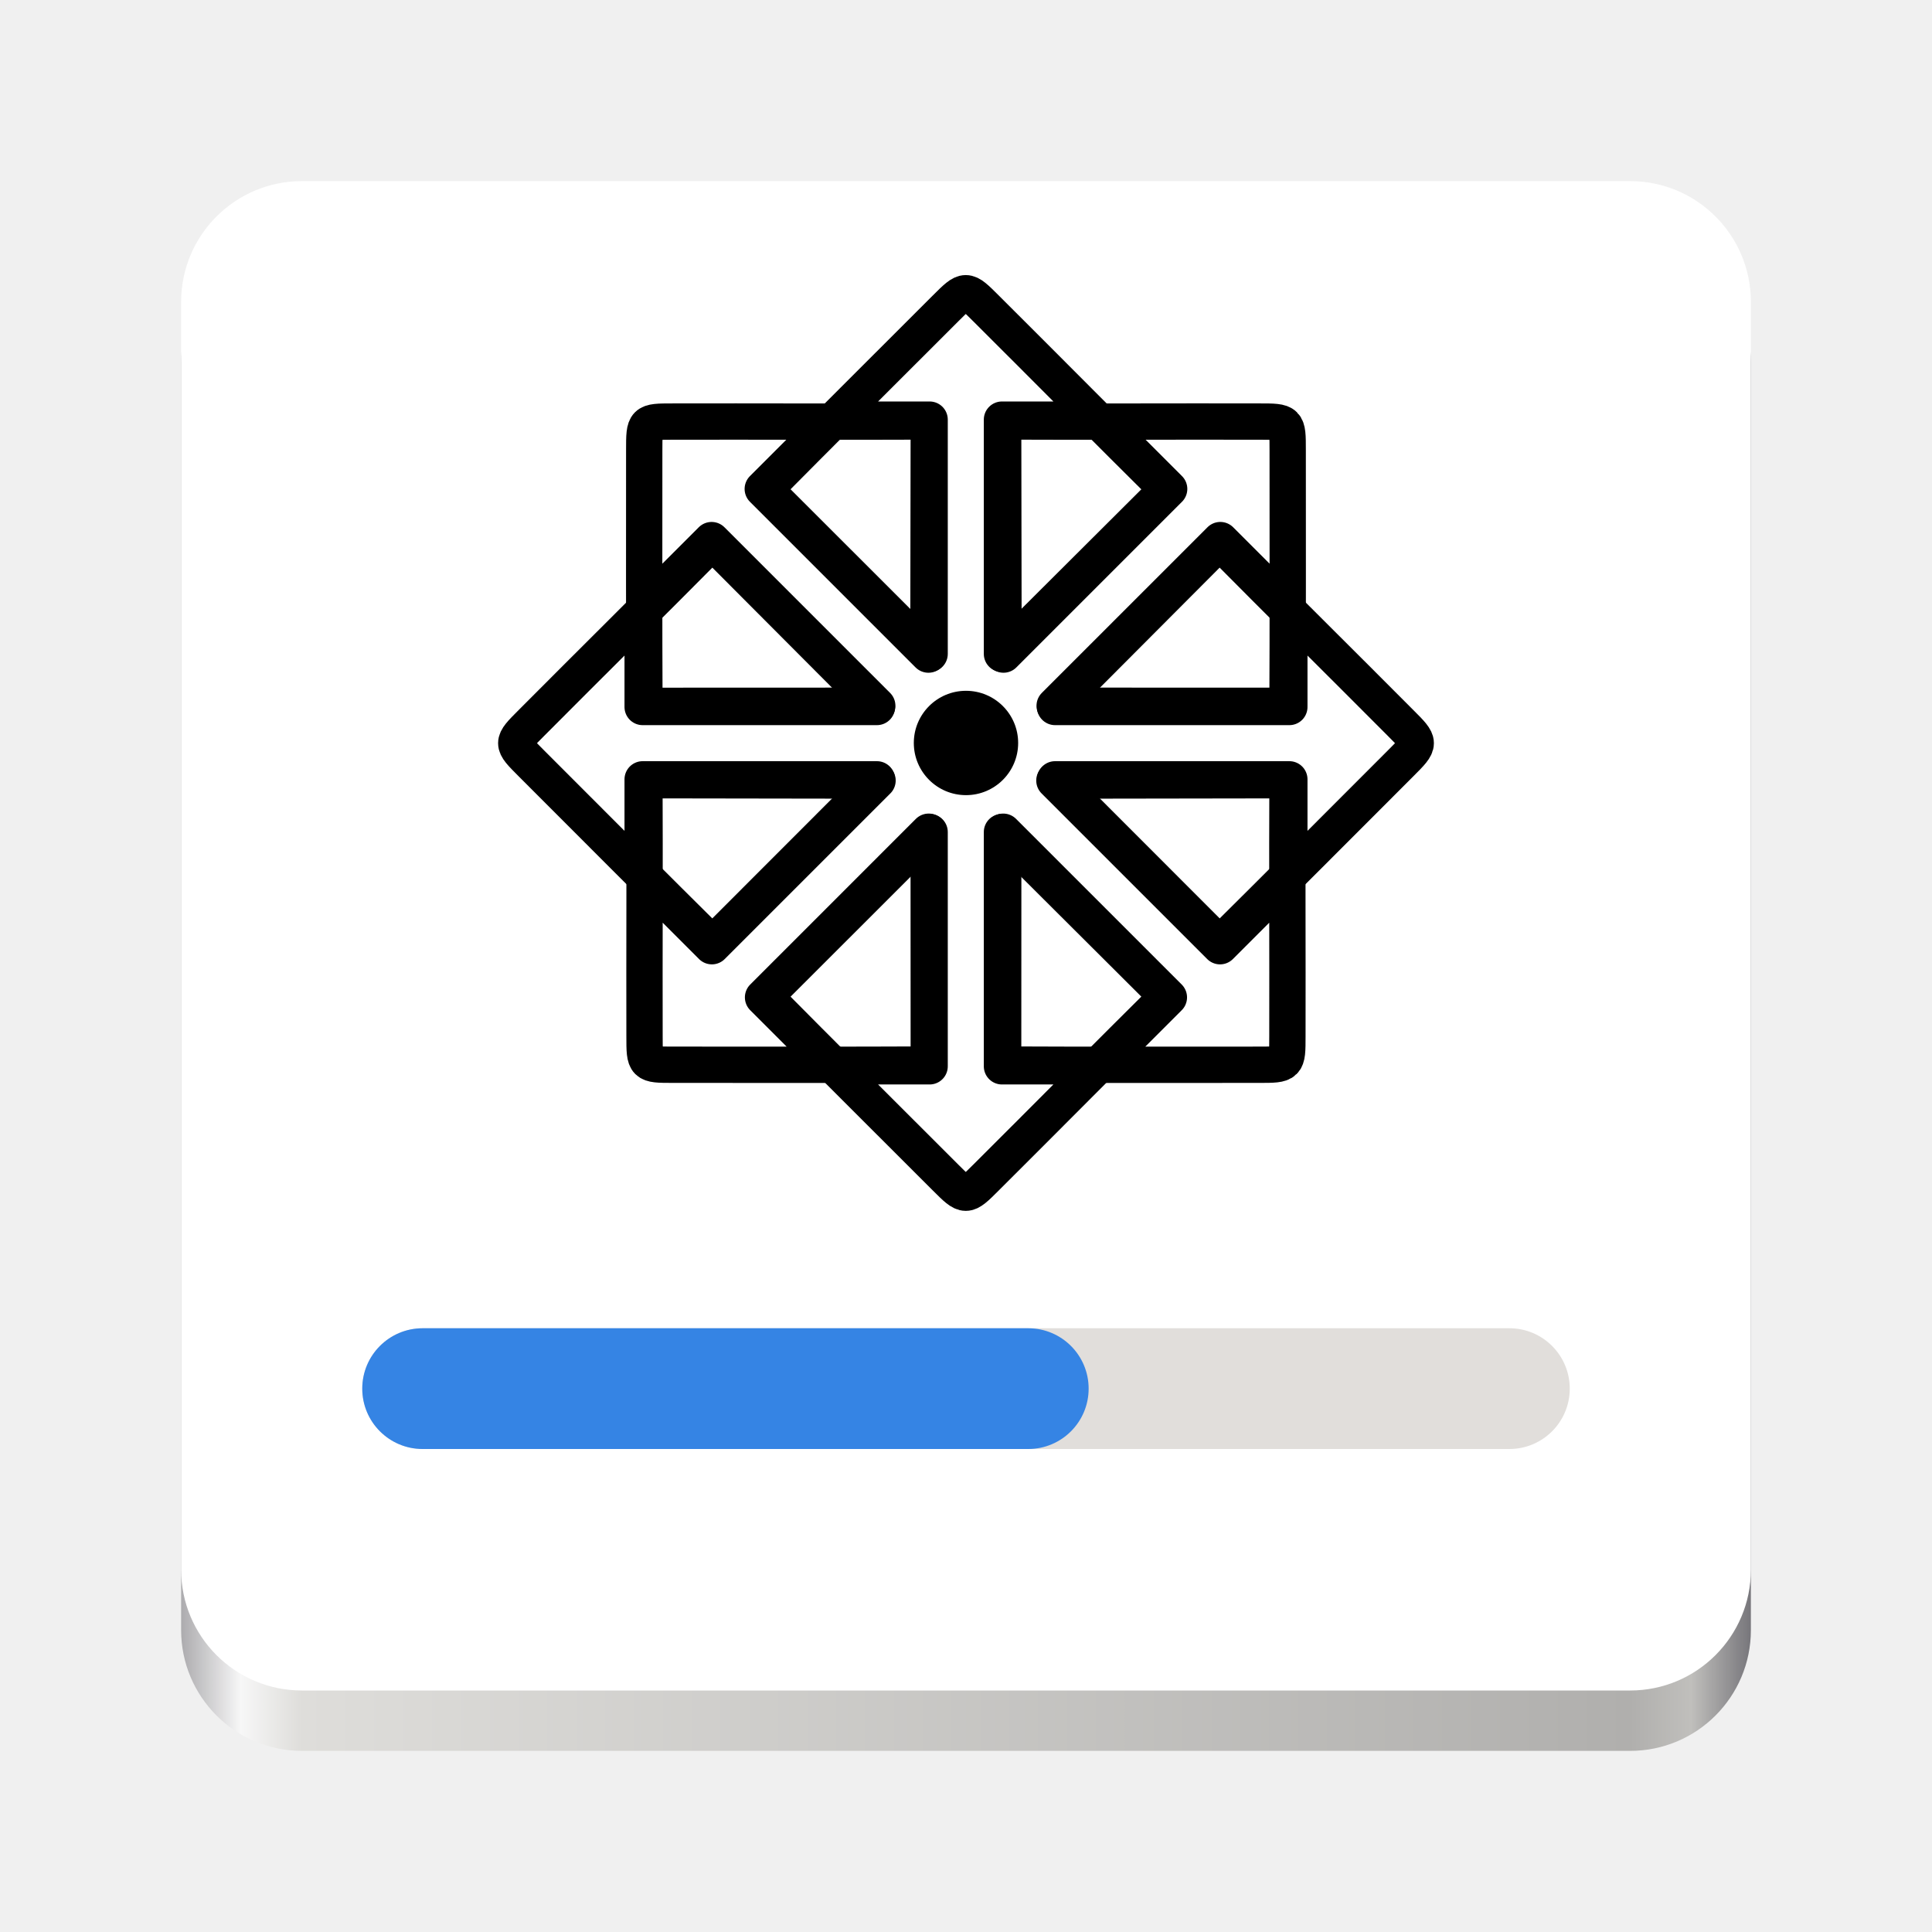
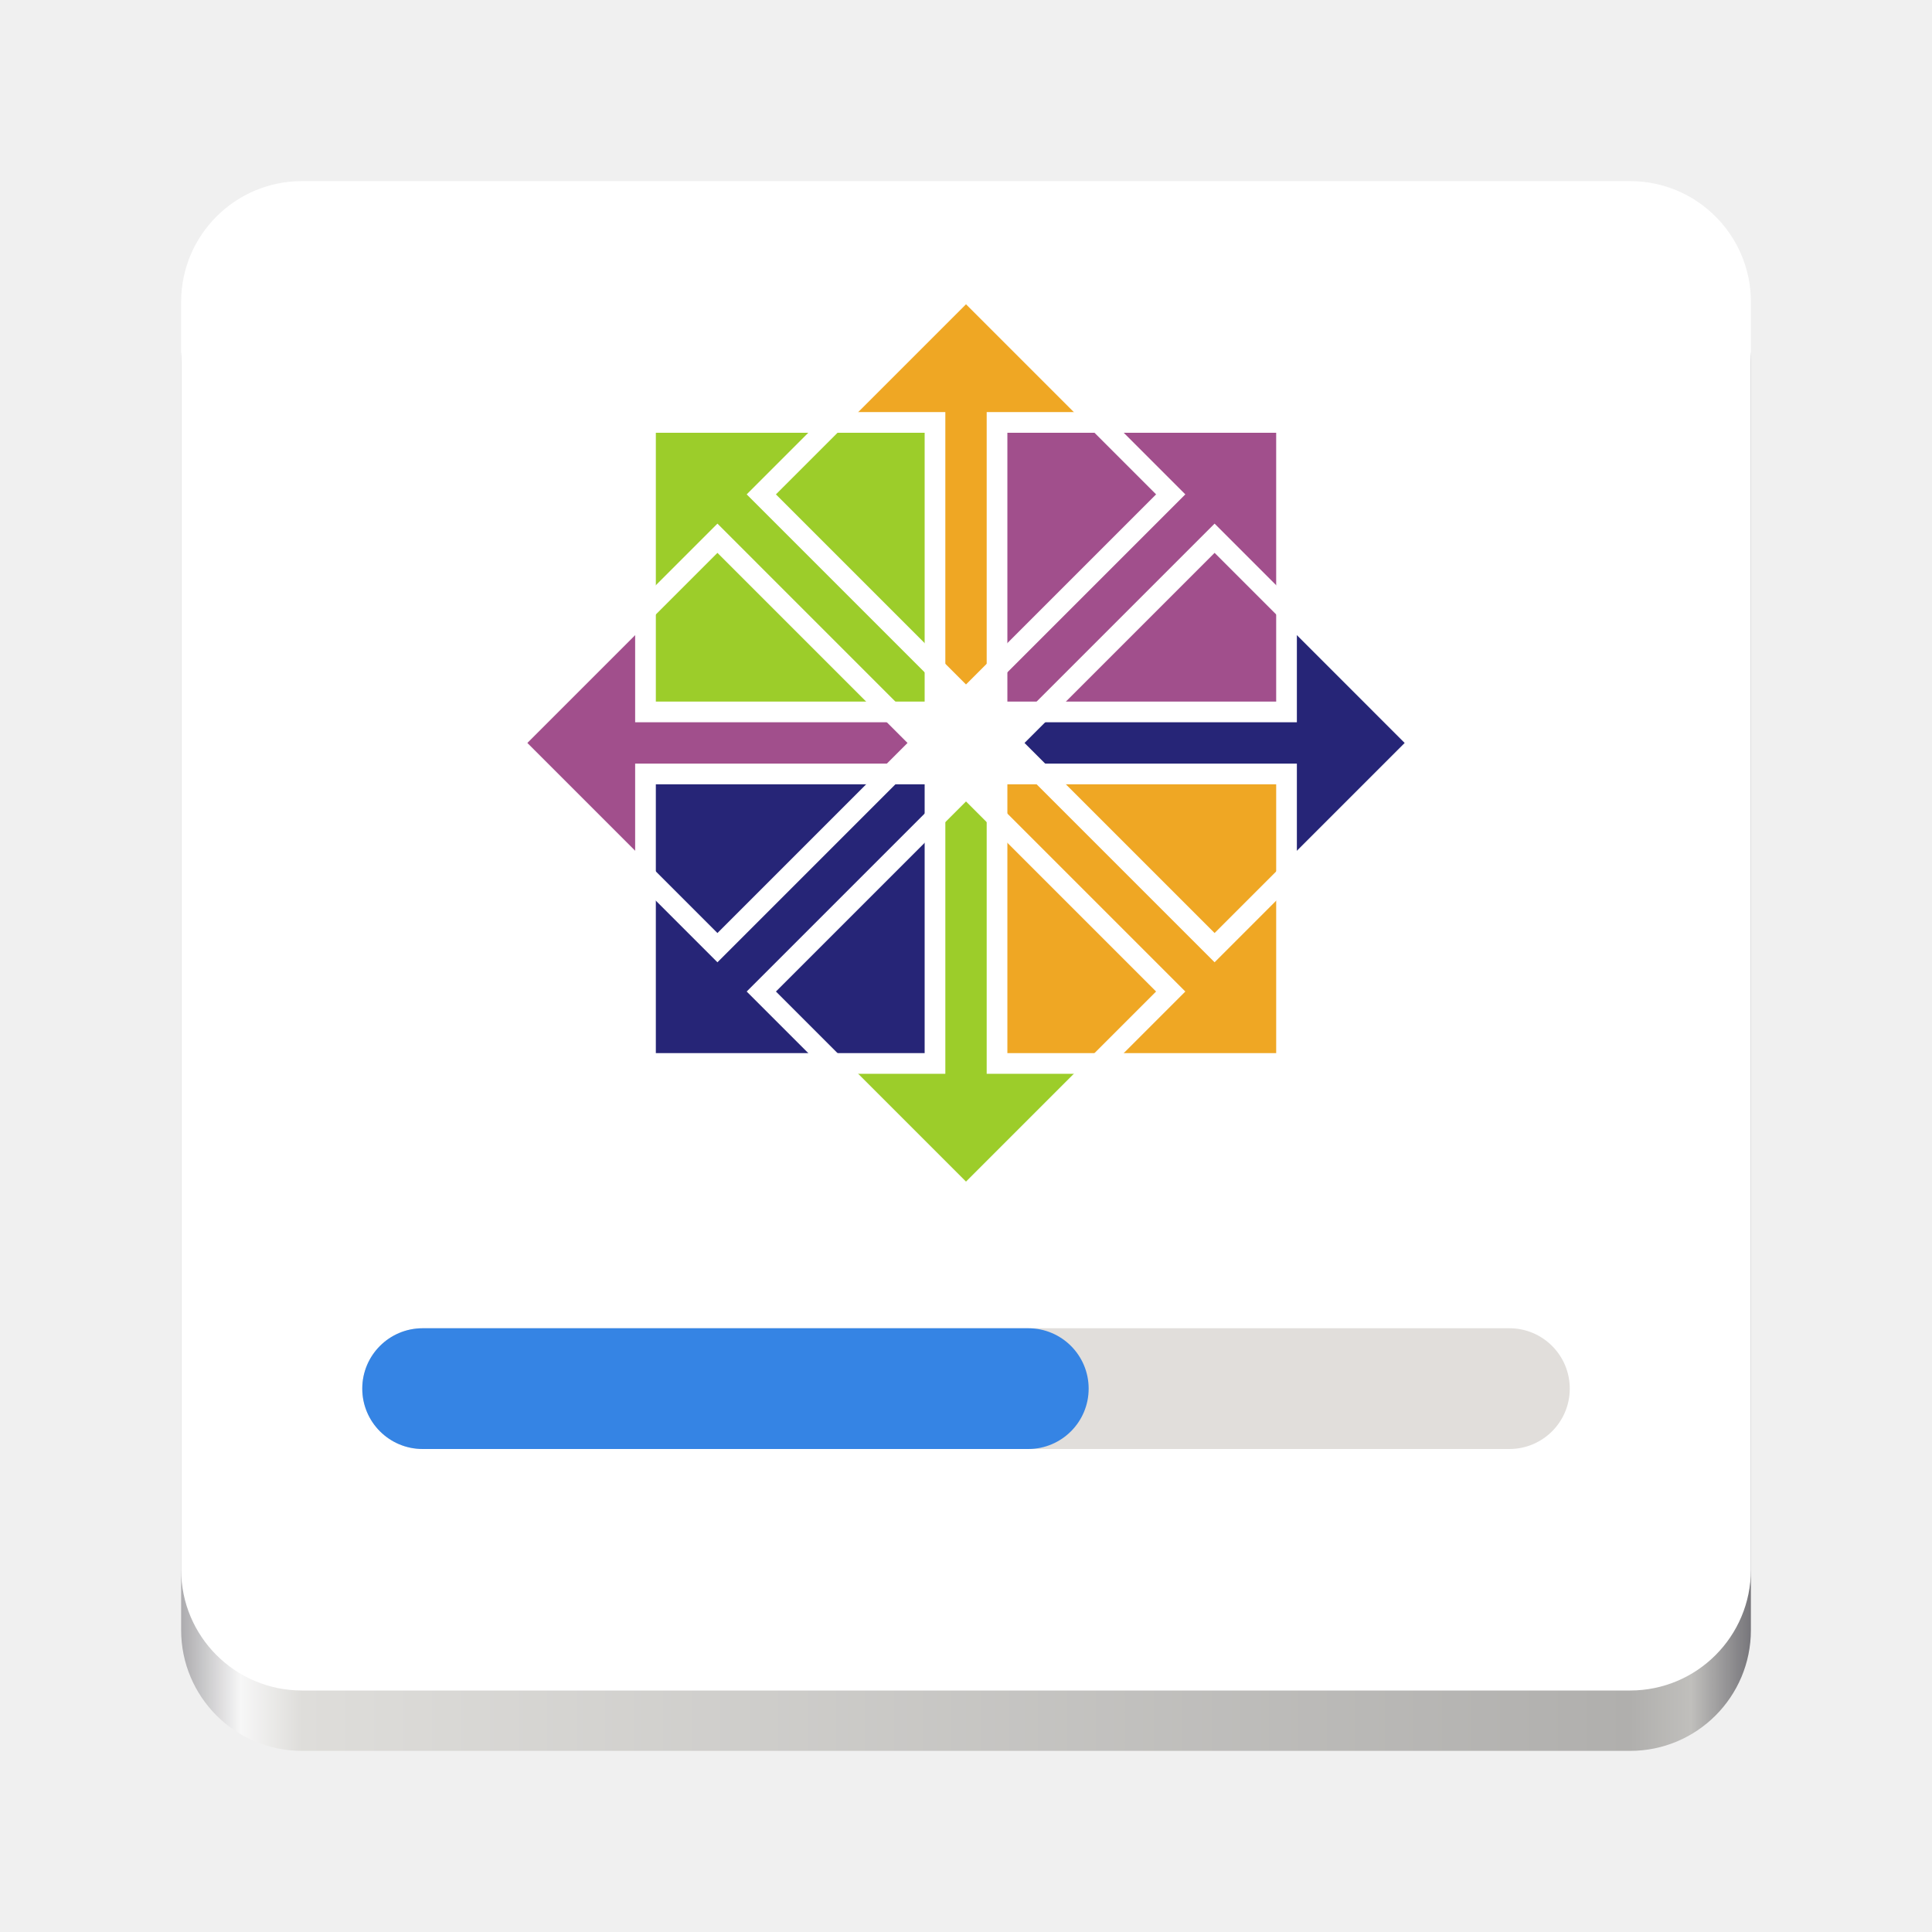
- <svg xmlns="http://www.w3.org/2000/svg" xmlns:xlink="http://www.w3.org/1999/xlink" width="132.292mm" height="132.292mm" viewBox="0 0 132.292 132.292" version="1.1" id="svg3723">
-   <defs id="defs3720">
-     <linearGradient xlink:href="#a" id="b" gradientUnits="userSpaceOnUse" gradientTransform="matrix(0.23214,0,0,0.32895,-8.567,435.827)" x1="88.596" y1="-449.394" x2="536.596" y2="-449.394" />
+ <svg xmlns="http://www.w3.org/2000/svg" xmlns:xlink="http://www.w3.org/1999/xlink" width="84.667mm" height="84.667mm" viewBox="0 0 84.667 84.667" version="1.1" id="svg11658">
+   <defs id="defs11655">
+     <linearGradient xlink:href="#a" id="linearGradient13895" gradientUnits="userSpaceOnUse" gradientTransform="matrix(0.23214,0,0,0.32895,-8.567,435.827)" x1="88.596" y1="-449.394" x2="536.596" y2="-449.394" />
    <linearGradient id="a">
      <stop offset="0" stop-color="#acabae" id="stop3" />
      <stop offset=".038" stop-color="#f7f7f7" id="stop5" />
      <stop offset=".077" stop-color="#deddda" id="stop7" />
      <stop offset=".923" stop-color="#b0afad" id="stop9" />
      <stop offset=".962" stop-color="#c0bfbc" id="stop11" />
      <stop offset="1" stop-color="#77767b" id="stop13" />
    </linearGradient>
  </defs>
-   <g id="layer1" transform="translate(-222.3491,45.05307)">
-     <g id="v2_anaconda" transform="matrix(3.90625,0,0,3.90625,-2393.735,-3667.921)">
-       <rect style="opacity:0;fill:#0000ff;fill-rule:evenodd;stroke-width:0.265" id="rect2749" width="33.867" height="33.867" x="669.717" y="927.454" />
-       <g id="g2703" transform="translate(-349.0943,-300.7341)">
-         <g transform="matrix(0.2645833,0,0,0.2645833,1018.812,1182.68)" id="g36">
-           <rect ry="8" rx="8" y="188" x="12" height="100" width="104" style="fill:url(#b);marker:none" fill="url(#b)" id="rect18" />
-           <rect style="marker:none" width="104" height="100" x="12" y="184" rx="8" ry="8" fill="#ffffff" id="rect20" />
-           <g transform="translate(-104,-365.5)" color="#000000" id="g26">
-             <rect ry="4" rx="4" y="625.5" x="128" height="8" width="80" style="marker:none" overflow="visible" fill="#e1dedb" id="rect22" />
-             <rect ry="4" rx="4" y="625.5" x="128" height="8" width="48.125" style="marker:none" overflow="visible" fill="#3584e4" id="rect24" />
+   <g id="layer1" transform="translate(-31.49329,-26.73039)">
+     <g id="v1_anaconda" transform="matrix(2.5,0,0,2.5,-1642.8,-2291.905)">
+       <rect style="opacity:0;fill:#0000ff;fill-rule:evenodd;stroke-width:0.265" id="rect13841" width="33.867" height="33.867" x="669.717" y="927.454" />
+       <g id="g13889" transform="translate(-349.0943,-300.7341)">
+         <g transform="matrix(0.2645833,0,0,0.2645833,1018.812,1182.68)" id="g13853">
+           <rect ry="8" rx="8" y="188" x="12" height="100" width="104" style="fill:url(#linearGradient13895);marker:none" fill="url(#b)" id="rect13843" />
+           <rect style="marker:none" width="104" height="100" x="12" y="184" rx="8" ry="8" fill="#ffffff" id="rect13845" />
+           <g transform="translate(-104,-365.5)" color="#000000" id="g13851">
+             <rect ry="4" rx="4" y="625.5" x="128" height="8" width="80" style="marker:none" overflow="visible" fill="#e1dedb" id="rect13847" />
+             <rect ry="4" rx="4" y="625.5" x="128" height="8" width="48.125" style="marker:none" overflow="visible" fill="#3584e4" id="rect13849" />
          </g>
        </g>
-         <g id="use144123-3" transform="matrix(0.3436907,0,0,0.3436907,408.1046,1550.81)">
-           <circle style="fill:#000000;stroke:none;stroke-width:0.265;stroke-linejoin:round;stroke-miterlimit:4;stroke-dasharray:0.796, 0.796;stroke-dashoffset:0" id="use6742" cx="1826.178" cy="-900.804" r="2.661" />
-           <g id="g6748">
-             <g id="use6744" transform="translate(185.0636,-0.00307)">
-               <g id="g6776" transform="translate(644.6106,-986.4434)">
-                 <path d="m 998.339,81.099 v -11.948 h 4.752 m -13.087,0 h 4.645 v 11.948 m 0,0 -8.4,-8.394 c 2.806,-2.835 6.2,-6.214 9.216,-9.23 1.028,-1.028 1.029,-1.028 2.057,0 3.002,2.987 6.228,6.25 9.237,9.23 l -8.42,8.394" style="fill:none;fill-opacity:1;stroke:#000000;stroke-width:1.852;stroke-linecap:round;stroke-linejoin:round;stroke-miterlimit:4;stroke-dasharray:none;stroke-dashoffset:0;stroke-opacity:1;paint-order:fill markers stroke" id="use6772" />
-                 <path d="m 998.339,90.186 v 11.948 h 4.752 m -13.087,0 h 4.645 v -11.948 m 0,0 -8.4,8.394 c 2.806,2.835 6.2,6.214 9.216,9.23 1.028,1.028 1.029,1.028 2.057,0 3.002,-2.987 6.228,-6.25 9.237,-9.23 l -8.42,-8.394" style="fill:none;fill-opacity:1;stroke:#000000;stroke-width:1.852;stroke-linecap:round;stroke-linejoin:round;stroke-miterlimit:4;stroke-dasharray:none;stroke-dashoffset:0;stroke-opacity:1;paint-order:fill markers stroke" id="use6774" />
-               </g>
-               <g id="use6778" transform="rotate(-90,825.5876,-729.8848)">
-                 <path d="m 998.339,81.099 v -11.948 h 4.752 m -13.087,0 h 4.645 v 11.948 m 0,0 -8.4,-8.394 c 2.806,-2.835 6.2,-6.214 9.216,-9.23 1.028,-1.028 1.029,-1.028 2.057,0 3.002,2.987 6.228,6.25 9.237,9.23 l -8.42,8.394" style="fill:none;fill-opacity:1;stroke:#000000;stroke-width:1.852;stroke-linecap:round;stroke-linejoin:round;stroke-miterlimit:4;stroke-dasharray:none;stroke-dashoffset:0;stroke-opacity:1;paint-order:fill markers stroke" id="use6794" />
-                 <path d="m 998.339,90.186 v 11.948 h 4.752 m -13.087,0 h 4.645 v -11.948 m 0,0 -8.4,8.394 c 2.806,2.835 6.2,6.214 9.216,9.23 1.028,1.028 1.029,1.028 2.057,0 3.002,-2.987 6.228,-6.25 9.237,-9.23 l -8.42,-8.394" style="fill:none;fill-opacity:1;stroke:#000000;stroke-width:1.852;stroke-linecap:round;stroke-linejoin:round;stroke-miterlimit:4;stroke-dasharray:none;stroke-dashoffset:0;stroke-opacity:1;paint-order:fill markers stroke" id="use6796" />
-               </g>
-             </g>
-             <g id="use6746" transform="rotate(-45,1733.645,-1124.191)">
-               <g id="g6766" transform="translate(644.6106,-986.4434)">
-                 <path d="m 998.339,81.099 v -11.948 h 4.752 m -13.087,0 h 4.645 v 11.948 m 0,0 -8.4,-8.394 c 2.806,-2.835 6.2,-6.214 9.216,-9.23 1.028,-1.028 1.029,-1.028 2.057,0 3.002,2.987 6.228,6.25 9.237,9.23 l -8.42,8.394" style="fill:none;fill-opacity:1;stroke:#000000;stroke-width:1.852;stroke-linecap:round;stroke-linejoin:round;stroke-miterlimit:4;stroke-dasharray:none;stroke-dashoffset:0;stroke-opacity:1;paint-order:fill markers stroke" id="use6762" />
-                 <path d="m 998.339,90.186 v 11.948 h 4.752 m -13.087,0 h 4.645 v -11.948 m 0,0 -8.4,8.394 c 2.806,2.835 6.2,6.214 9.216,9.23 1.028,1.028 1.029,1.028 2.057,0 3.002,-2.987 6.228,-6.25 9.237,-9.23 l -8.42,-8.394" style="fill:none;fill-opacity:1;stroke:#000000;stroke-width:1.852;stroke-linecap:round;stroke-linejoin:round;stroke-miterlimit:4;stroke-dasharray:none;stroke-dashoffset:0;stroke-opacity:1;paint-order:fill markers stroke" id="use6764" />
-               </g>
-               <g id="use6768" transform="rotate(-90,825.5876,-729.8848)">
-                 <path d="m 998.339,81.099 v -11.948 h 4.752 m -13.087,0 h 4.645 v 11.948 m 0,0 -8.4,-8.394 c 2.806,-2.835 6.2,-6.214 9.216,-9.23 1.028,-1.028 1.029,-1.028 2.057,0 3.002,2.987 6.228,6.25 9.237,9.23 l -8.42,8.394" style="fill:none;fill-opacity:1;stroke:#000000;stroke-width:1.852;stroke-linecap:round;stroke-linejoin:round;stroke-miterlimit:4;stroke-dasharray:none;stroke-dashoffset:0;stroke-opacity:1;paint-order:fill markers stroke" id="use6788" />
-                 <path d="m 998.339,90.186 v 11.948 h 4.752 m -13.087,0 h 4.645 v -11.948 m 0,0 -8.4,8.394 c 2.806,2.835 6.2,6.214 9.216,9.23 1.028,1.028 1.029,1.028 2.057,0 3.002,-2.987 6.228,-6.25 9.237,-9.23 l -8.42,-8.394" style="fill:none;fill-opacity:1;stroke:#000000;stroke-width:1.852;stroke-linecap:round;stroke-linejoin:round;stroke-miterlimit:4;stroke-dasharray:none;stroke-dashoffset:0;stroke-opacity:1;paint-order:fill markers stroke" id="use6790" />
-               </g>
-             </g>
-           </g>
+         <g id="centos-classic-symbol-white-3" transform="matrix(0.1781604,0,0,0.1781604,1028.015,1340.764)">
+           <path d="m 36.136,-562.142 3.331,3.311 -3.331,3.311 H 12.694 v 11.033 l -14.296,-14.344 14.296,-14.102 v 10.791 z" id="path10664-0" style="display:inline;overflow:visible;visibility:visible;fill:#a14f8c;fill-opacity:1;fill-rule:evenodd;stroke:none;stroke-width:17.791;marker:none" />
+           <path d="m 46.752,-566.033 -3.311,3.331 -3.311,-3.331 v -23.443 H 29.097 l 14.344,-14.297 14.102,14.297 H 46.752 Z" id="path10666-7" style="display:inline;overflow:visible;visibility:visible;fill:#efa724;fill-opacity:1;fill-rule:evenodd;stroke:none;stroke-width:17.791;marker:none" />
+           <path d="m 50.643,-555.417 -3.331,-3.311 3.331,-3.311 h 23.443 v -11.033 l 14.296,14.344 -14.296,14.102 v -10.791 z" id="path10668-8" style="display:inline;overflow:visible;visibility:visible;fill:#262577;fill-opacity:1;fill-rule:evenodd;stroke:none;stroke-width:17.791;marker:none" />
+           <path d="m 40.027,-551.526 3.311,-3.331 3.311,3.331 v 23.443 h 11.033 l -14.344,14.297 -14.102,-14.297 h 10.791 z" id="path10670-6" style="display:inline;overflow:visible;visibility:visible;fill:#9ccd2a;fill-opacity:1;fill-rule:evenodd;stroke:none;stroke-width:17.791;marker:none" />
+           <path d="m 11.853,-590.316 h 28.484 v 28.484 H 11.853 Z" id="path10672-8" style="fill:#9ccd2a;fill-opacity:1;stroke:#ffffff;stroke-width:2.035;stroke-linecap:butt;stroke-linejoin:miter;stroke-miterlimit:4;stroke-dashoffset:0;stroke-opacity:1" />
+           <path d="m 46.441,-590.316 h 28.484 v 28.484 H 46.441 Z" id="path10674-8" style="fill:#a14f8c;fill-opacity:1;stroke:#ffffff;stroke-width:2.035;stroke-linecap:butt;stroke-linejoin:miter;stroke-miterlimit:4;stroke-dashoffset:0;stroke-opacity:1" />
+           <path d="m 46.441,-555.728 h 28.484 v 28.484 H 46.441 Z" id="path10676-4" style="fill:#efa724;fill-opacity:1;stroke:#ffffff;stroke-width:2.035;stroke-linecap:butt;stroke-linejoin:miter;stroke-miterlimit:4;stroke-dashoffset:0;stroke-opacity:1" />
+           <path d="m 11.853,-555.728 h 28.484 v 28.484 H 11.853 Z" id="path10678-3" style="fill:#262577;fill-opacity:1;stroke:#ffffff;stroke-width:2.035;stroke-linecap:butt;stroke-linejoin:miter;stroke-miterlimit:4;stroke-dashoffset:0;stroke-opacity:1" />
+           <path d="m -1.209,-558.779 20.141,-20.141 20.141,20.142 -20.141,20.141 z" id="path10680-1" style="fill:none;stroke:#ffffff;stroke-width:2.035;stroke-linecap:butt;stroke-linejoin:miter;stroke-miterlimit:4;stroke-dashoffset:0;stroke-opacity:1" />
+           <path d="m 23.248,-583.237 20.141,-20.142 20.141,20.142 -20.141,20.141 z" id="path10682-4" style="fill:none;stroke:#ffffff;stroke-width:2.034;stroke-linecap:butt;stroke-linejoin:miter;stroke-miterlimit:4;stroke-dasharray:none;stroke-dashoffset:0;stroke-opacity:1" />
+           <path d="m 47.706,-558.779 20.141,-20.142 20.141,20.142 -20.141,20.141 z" id="path10684-9" style="fill:none;stroke:#ffffff;stroke-width:2.035;stroke-linecap:butt;stroke-linejoin:miter;stroke-miterlimit:4;stroke-dashoffset:0;stroke-opacity:1" />
+           <path d="m 23.248,-534.322 20.141,-20.141 20.141,20.141 -20.141,20.141 z" id="path10686-2" style="fill:none;stroke:#ffffff;stroke-width:2.035;stroke-linecap:butt;stroke-linejoin:miter;stroke-miterlimit:4;stroke-dashoffset:0;stroke-opacity:1" />
        </g>
      </g>
    </g>
  </g>
</svg>
